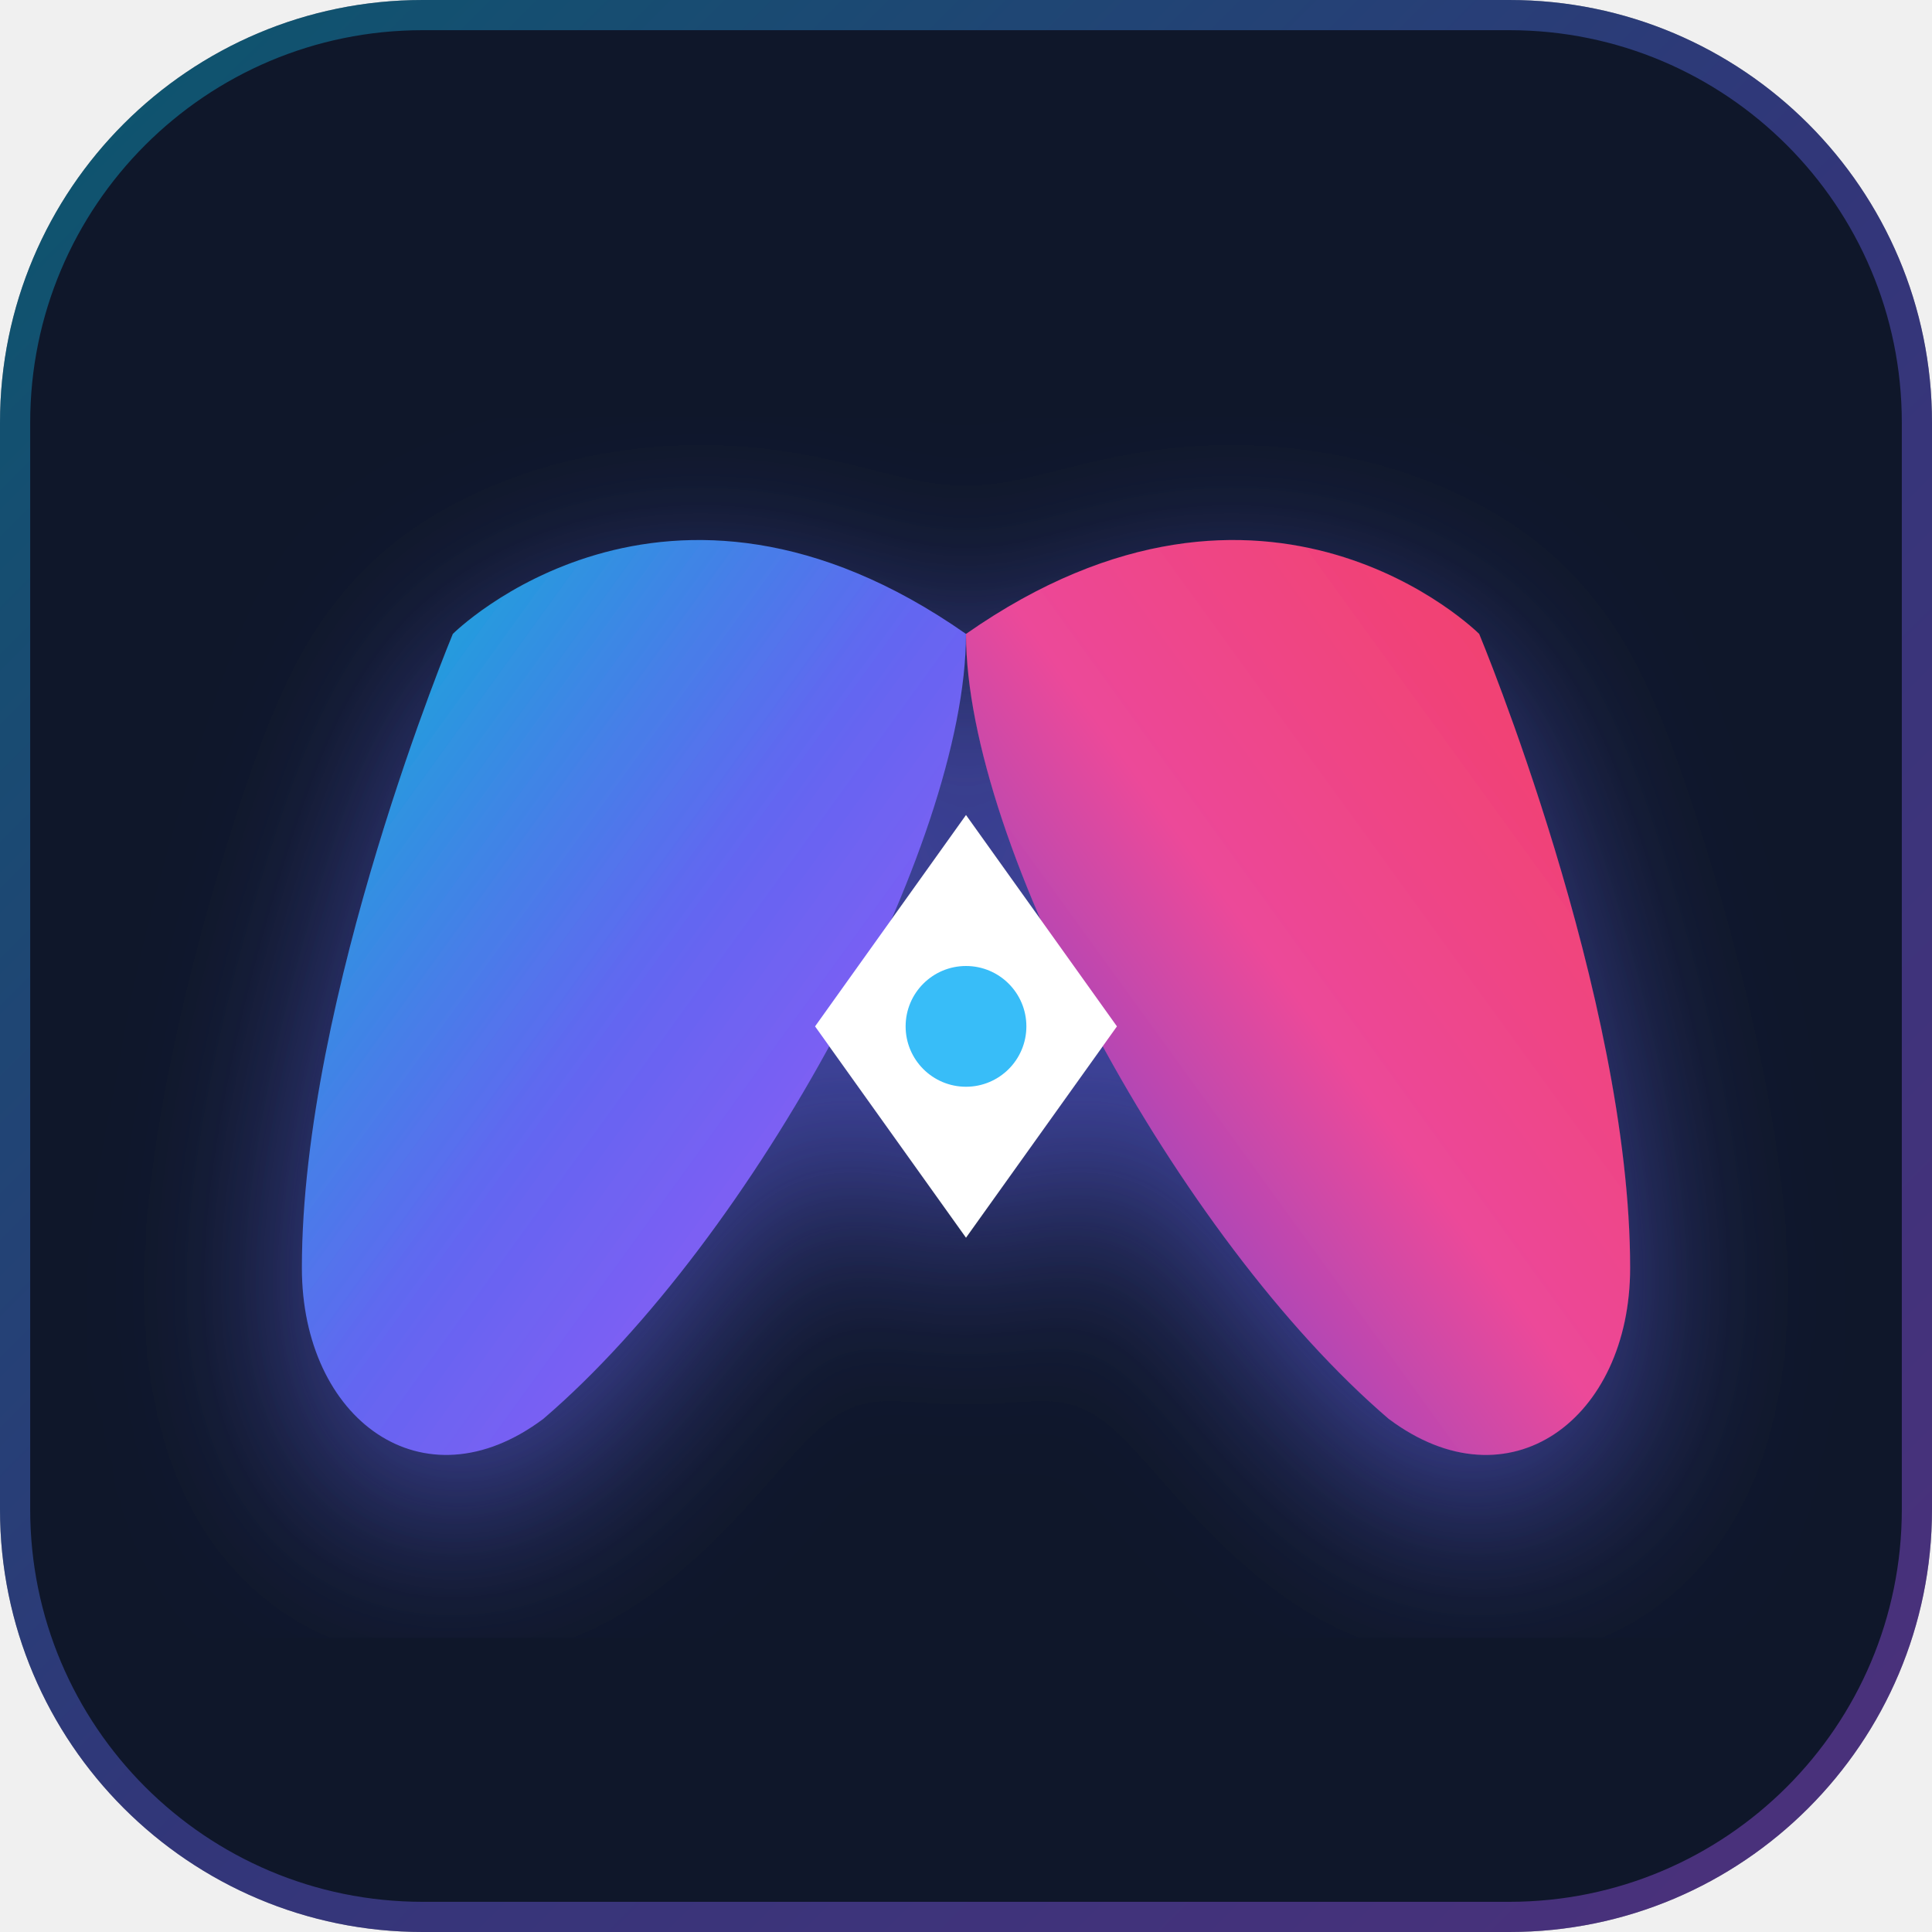
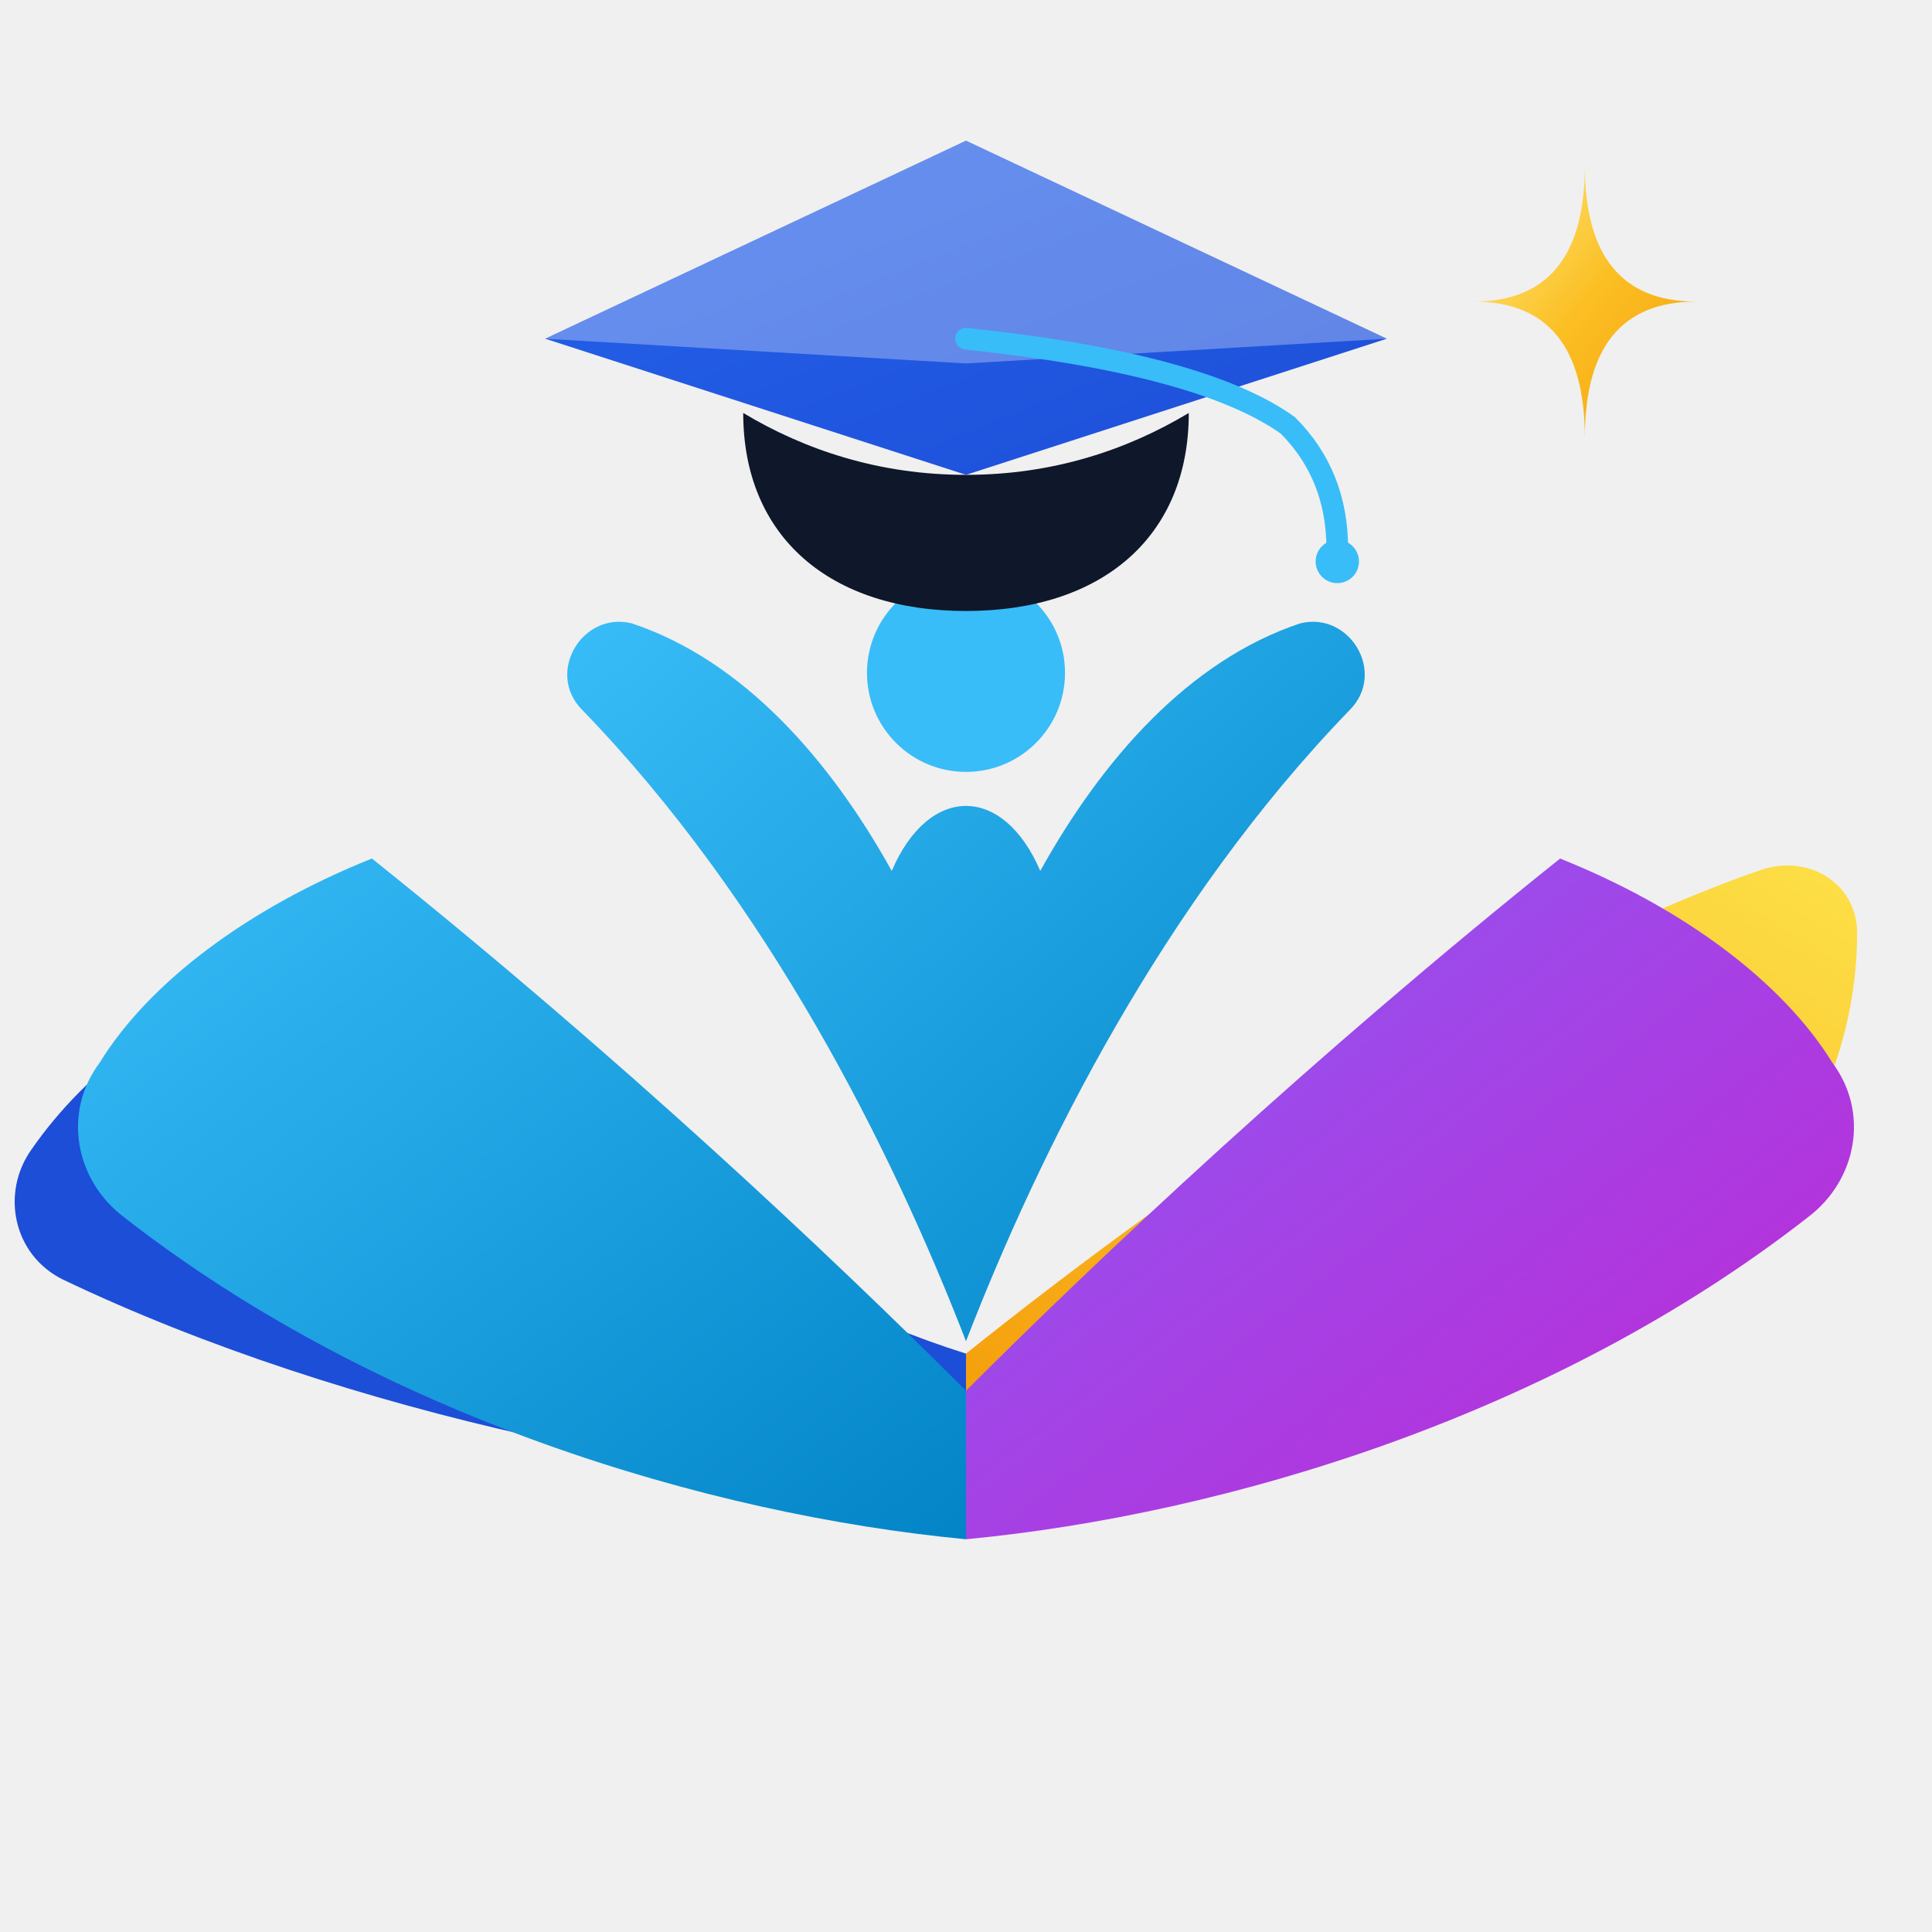
<svg xmlns="http://www.w3.org/2000/svg" viewBox="0 0 128 128" fill="none">
  <defs>
-     <linearGradient id="fav-grad-primary" x1="0%" y1="0%" x2="100%" y2="100%">
-       <stop offset="0%" stop-color="#06B6D4" />
-       <stop offset="50%" stop-color="#6366F1" />
-       <stop offset="100%" stop-color="#A855F7" />
+     <linearGradient id="fav-cap" x1="0%" y1="0%" x2="100%" y2="100%">
+       <stop offset="0%" stop-color="#2563EB" />
+       <stop offset="100%" stop-color="#1D4ED8" />
    </linearGradient>
-     <linearGradient id="fav-grad-secondary" x1="0%" y1="100%" x2="100%" y2="0%">
-       <stop offset="0%" stop-color="#4F46E5" />
-       <stop offset="50%" stop-color="#EC4899" />
-       <stop offset="100%" stop-color="#F43F5E" />
+     <linearGradient id="fav-star" x1="0%" y1="0%" x2="100%" y2="100%">
+       <stop offset="0%" stop-color="#FEF08A" />
+       <stop offset="50%" stop-color="#FBBF24" />
+       <stop offset="100%" stop-color="#F59E0B" />
    </linearGradient>
-     <filter id="fav-glow" x="-20%" y="-20%" width="140%" height="140%">
-       <feDropShadow dx="0" dy="4" stdDeviation="6" flood-color="#6366F1" flood-opacity="0.6" />
-     </filter>
+     <linearGradient id="fav-learner" x1="0%" y1="0%" x2="100%" y2="100%">
+       <stop offset="0%" stop-color="#38BDF8" />
+       <stop offset="100%" stop-color="#0284C7" />
+     </linearGradient>
+     <linearGradient id="fav-cyan" x1="0%" y1="0%" x2="100%" y2="100%">
+       <stop offset="0%" stop-color="#38BDF8" />
+       <stop offset="100%" stop-color="#0284C7" />
+     </linearGradient>
+     <linearGradient id="fav-sun" x1="0%" y1="100%" x2="100%" y2="0%">
+       <stop offset="0%" stop-color="#F59E0B" />
+       <stop offset="100%" stop-color="#FDE047" />
+     </linearGradient>
+     <linearGradient id="fav-purple" x1="0%" y1="0%" x2="100%" y2="100%">
+       <stop offset="0%" stop-color="#8B5CF6" />
+       <stop offset="100%" stop-color="#C026D3" />
+     </linearGradient>
  </defs>
-   <rect width="128" height="128" rx="28" fill="#0F172A" />
-   <rect width="126" height="126" x="1" y="1" rx="27" stroke="url(#fav-grad-primary)" stroke-width="2" opacity="0.4" />
-   <g filter="url(#fav-glow)">
-     <path d="M30 42 C30 42 44 28 64 42 C64 56 50 82 36 94 C28 100 20 94 20 84 C20 66 30 42 30 42 Z" fill="url(#fav-grad-primary)" />
-     <path d="M98 42 C98 42 84 28 64 42 C64 56 78 82 92 94 C100 100 108 94 108 84 C108 66 98 42 98 42 Z" fill="url(#fav-grad-secondary)" />
-     <polygon points="64,54 74,68 64,82 54,68" fill="#FFFFFF" />
-     <circle cx="64" cy="68" r="4" fill="#38BDF8" />
+   <g transform="translate(-18, -12) scale(0.41)">
+     <path d="M200 248 C235 220 285 185 328 170 C336 167 344 172 344 180 C344 196 338 214 322 230 C280 248 238 256 200 258 Z" fill="url(#fav-sun)" />
+     <path d="M200 270 C160 270 100 258 54 236 C46 232 44 222 49 215 C58 202 72 192 90 184 C128 212 168 238 200 248 Z" fill="#1D4ED8" />
+     <path d="M200 278 C158 274 105 258 64 226 C56 220 54 209 60 201 C68 188 84 176 104 168 C144 200 178 232 200 254 Z" fill="url(#fav-cyan)" />
+     <path d="M200 278 C242 274 295 258 336 226 C344 220 346 209 340 201 C332 188 316 176 296 168 C256 200 222 232 200 254 Z" fill="url(#fav-purple)" />
+     <path d="M200 246           C188 215 168 175 138 144          C132 138 138 128 146 130          C164 136 178 152 188 170          C194 156 206 156 212 170          C222 152 236 136 254 130          C262 128 268 138 262 144          C232 175 212 215 200 246 Z" fill="url(#fav-learner)" />
+     <circle cx="200" cy="138" r="16" fill="#38BDF8" />
+     <path d="M164 96 C164 116 178 128 200 128 C222 128 236 116 236 96 C226 102 214 106 200 106 C186 106 174 102 164 96 Z" fill="#0F172A" />
+     <path d="M200 52 L268 84 L200 106 L132 84 Z" fill="url(#fav-cap)" />
+     <path d="M200 52 L268 84 L200 88 L132 84 Z" fill="#FFFFFF" opacity="0.3" />
+     <path d="M200 84 Q238 88 252 98 Q260 106 260 118" stroke="#38BDF8" stroke-width="3.5" stroke-linecap="round" fill="none" />
+     <circle cx="260" cy="120" r="3.5" fill="#38BDF8" />
+     <path d="M300 56           Q300 78 318 78           Q300 78 300 100           Q300 78 282 78           Q300 78 300 56 Z" fill="url(#fav-star)" />
  </g>
</svg>
